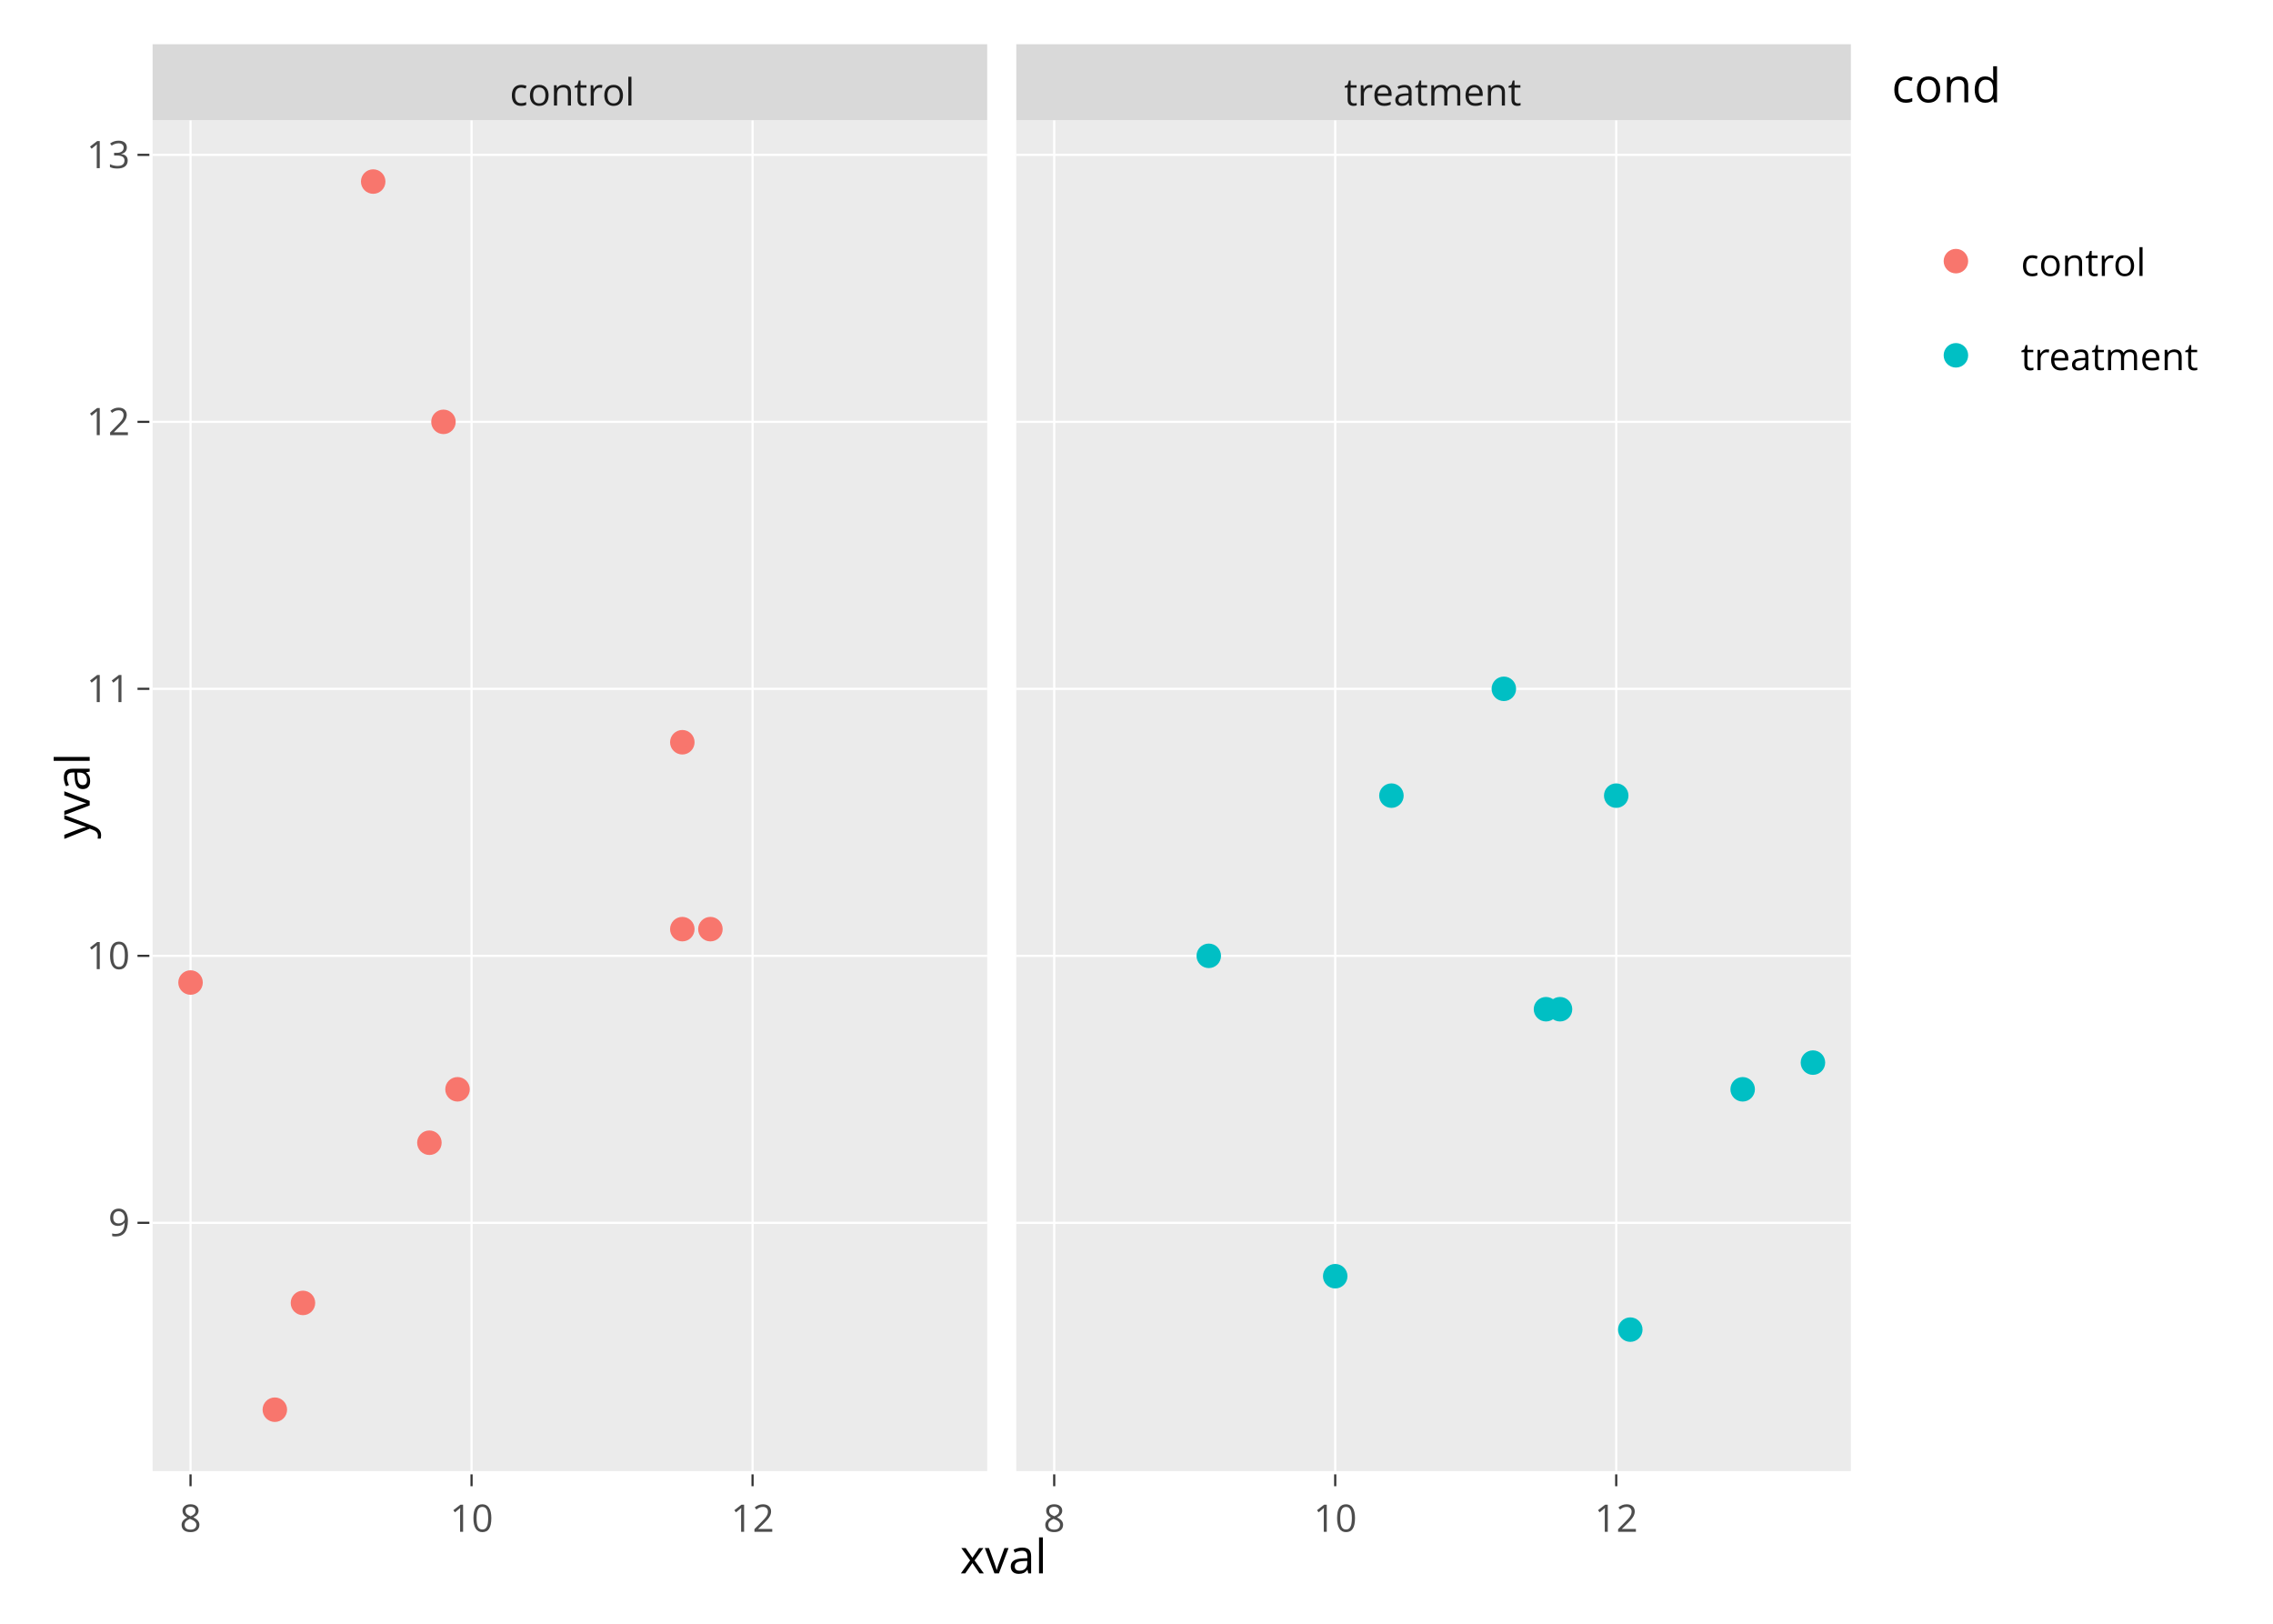
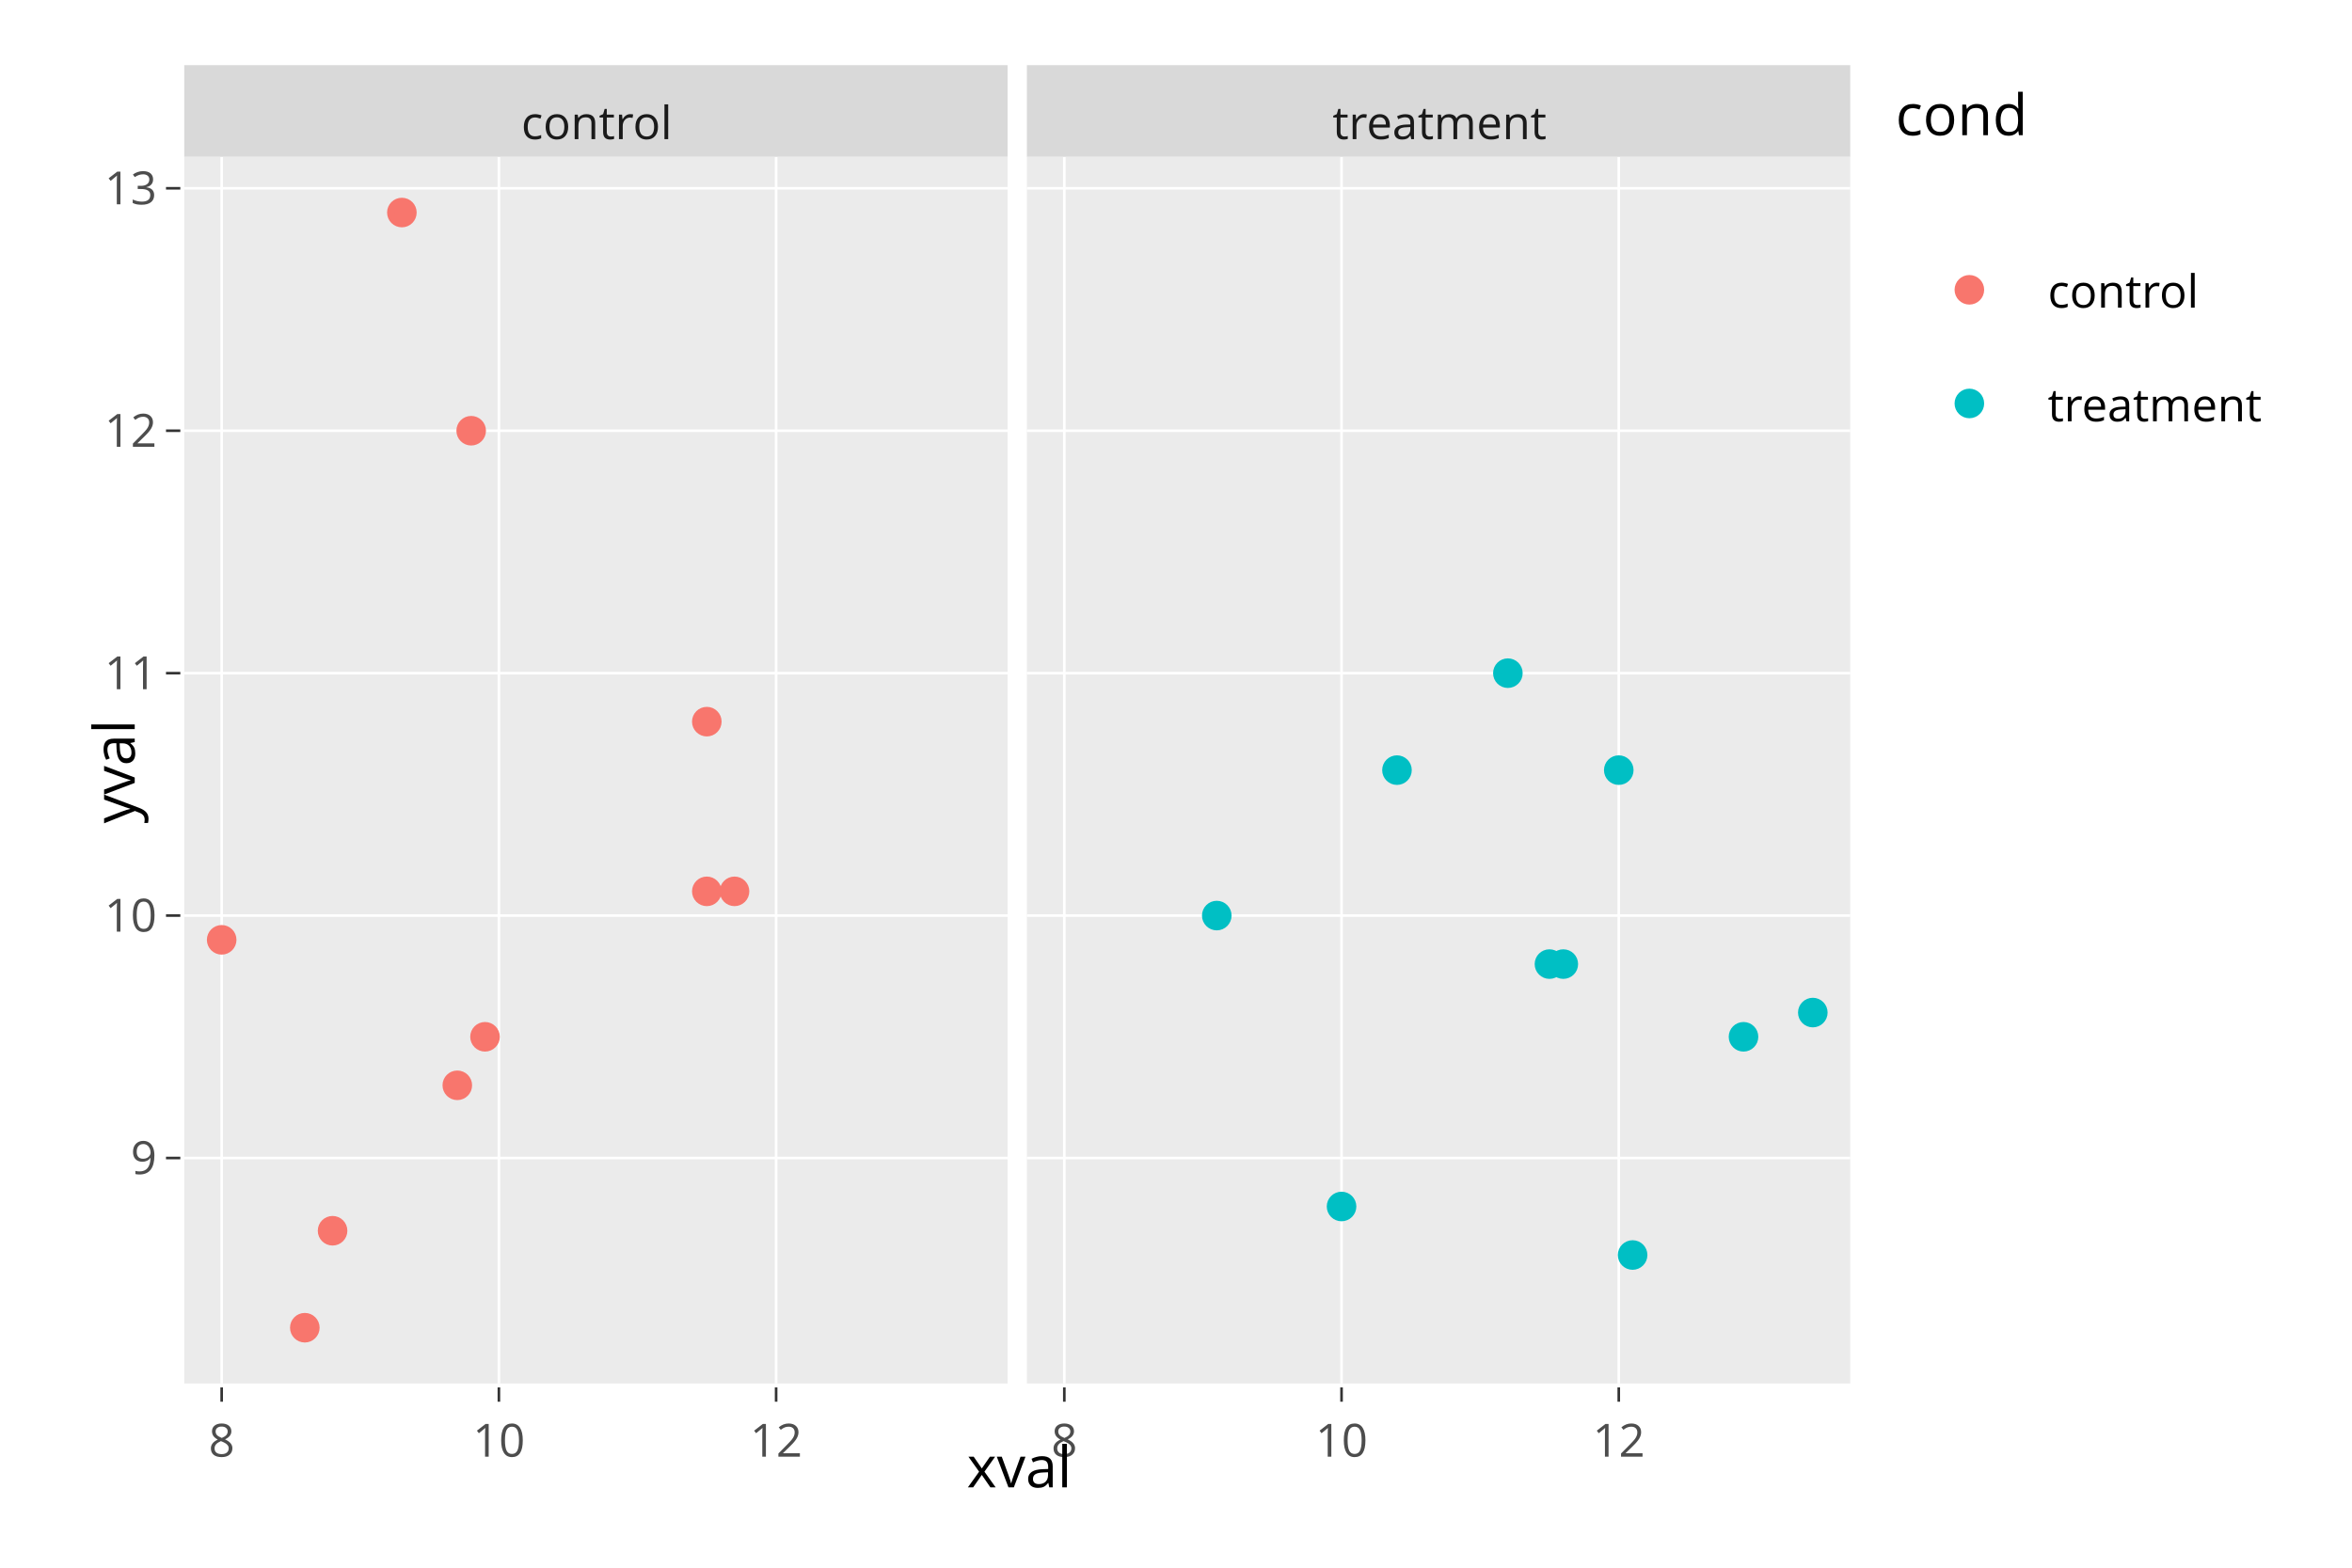
- <svg xmlns="http://www.w3.org/2000/svg" class="main-svg" width="700" height="500" viewBox="0 0 700 500">
-   <rect x="0" y="0" width="700" height="500" style="fill: rgb(255, 255, 255); fill-opacity: 1;" />
+ <svg xmlns="http://www.w3.org/2000/svg" class="main-svg" width="600" height="400" viewBox="0 0 600 400">
+   <rect x="0" y="0" width="600" height="400" style="fill: rgb(255, 255, 255); fill-opacity: 1;" />
  <defs id="defs-">
    <g class="clips">
      <clipPath id="clipxyplot" class="plotclip">
-         <rect width="257.022" height="416" />
+         <rect width="210.038" height="313" />
      </clipPath>
      <clipPath id="clipx2yplot" class="plotclip">
-         <rect width="257.022" height="416" />
+         <rect width="210.038" height="313" />
      </clipPath>
      <clipPath class="axesclip" id="clipx">
-         <rect x="47" y="0" width="257.022" height="500" />
+         <rect x="47" y="0" width="210.038" height="400" />
      </clipPath>
      <clipPath class="axesclip" id="clipy">
-         <rect x="0" y="37" width="700" height="416" />
+         <rect x="0" y="40" width="600" height="313" />
      </clipPath>
      <clipPath class="axesclip" id="clipxy">
-         <rect x="47" y="37" width="257.022" height="416" />
+         <rect x="47" y="40" width="210.038" height="313" />
      </clipPath>
      <clipPath class="axesclip" id="clipx2">
-         <rect x="312.978" y="0" width="257.022" height="500" />
+         <rect x="261.962" y="0" width="210.038" height="400" />
      </clipPath>
      <clipPath class="axesclip" id="clipx2y">
-         <rect x="312.978" y="37" width="257.022" height="416" />
+         <rect x="261.962" y="40" width="210.038" height="313" />
      </clipPath>
    </g>
    <g class="gradients" />
  </defs>
  <g class="bglayer">
-     <rect class="bg" x="47" y="37" width="257.022" height="416" style="fill: rgb(235, 235, 235); fill-opacity: 1; stroke-width: 0;" />
-     <rect class="bg" x="312.978" y="37" width="257.022" height="416" style="fill: rgb(235, 235, 235); fill-opacity: 1; stroke-width: 0;" />
+     <rect class="bg" x="47" y="40" width="210.038" height="313" style="fill: rgb(235, 235, 235); fill-opacity: 1; stroke-width: 0;" />
+     <rect class="bg" x="261.962" y="40" width="210.038" height="313" style="fill: rgb(235, 235, 235); fill-opacity: 1; stroke-width: 0;" />
  </g>
  <g class="layer-below">
    <g class="imagelayer" />
    <g class="shapelayer" />
  </g>
  <g class="cartesianlayer">
    <g class="subplot xy">
      <g class="layer-subplot">
        <g class="shapelayer" />
        <g class="imagelayer" />
      </g>
      <g class="gridlayer">
        <g class="x">
-           <path class="xgrid crisp" d="M0,37v416" transform="translate(58.68,0)" style="stroke: rgb(255, 255, 255); stroke-opacity: 1; stroke-width: 0.664px;" />
-           <path class="xgrid crisp" d="M0,37v416" transform="translate(145.22,0)" style="stroke: rgb(255, 255, 255); stroke-opacity: 1; stroke-width: 0.664px;" />
-           <path class="xgrid crisp" d="M0,37v416" transform="translate(231.76,0)" style="stroke: rgb(255, 255, 255); stroke-opacity: 1; stroke-width: 0.664px;" />
+           <path class="xgrid crisp" d="M0,40v313" transform="translate(56.55,0)" style="stroke: rgb(255, 255, 255); stroke-opacity: 1; stroke-width: 0.664px;" />
+           <path class="xgrid crisp" d="M0,40v313" transform="translate(127.27,0)" style="stroke: rgb(255, 255, 255); stroke-opacity: 1; stroke-width: 0.664px;" />
+           <path class="xgrid crisp" d="M0,40v313" transform="translate(197.99,0)" style="stroke: rgb(255, 255, 255); stroke-opacity: 1; stroke-width: 0.664px;" />
        </g>
        <g class="y">
-           <path class="ygrid crisp" d="M47,0h257.022" transform="translate(0,376.54)" style="stroke: rgb(255, 255, 255); stroke-opacity: 1; stroke-width: 0.664px;" />
-           <path class="ygrid crisp" d="M47,0h257.022" transform="translate(0,294.33)" style="stroke: rgb(255, 255, 255); stroke-opacity: 1; stroke-width: 0.664px;" />
-           <path class="ygrid crisp" d="M47,0h257.022" transform="translate(0,212.11)" style="stroke: rgb(255, 255, 255); stroke-opacity: 1; stroke-width: 0.664px;" />
-           <path class="ygrid crisp" d="M47,0h257.022" transform="translate(0,129.9)" style="stroke: rgb(255, 255, 255); stroke-opacity: 1; stroke-width: 0.664px;" />
-           <path class="ygrid crisp" d="M47,0h257.022" transform="translate(0,47.69)" style="stroke: rgb(255, 255, 255); stroke-opacity: 1; stroke-width: 0.664px;" />
+           <path class="ygrid crisp" d="M47,0h210.038" transform="translate(0,295.47)" style="stroke: rgb(255, 255, 255); stroke-opacity: 1; stroke-width: 0.664px;" />
+           <path class="ygrid crisp" d="M47,0h210.038" transform="translate(0,233.61)" style="stroke: rgb(255, 255, 255); stroke-opacity: 1; stroke-width: 0.664px;" />
+           <path class="ygrid crisp" d="M47,0h210.038" transform="translate(0,171.76)" style="stroke: rgb(255, 255, 255); stroke-opacity: 1; stroke-width: 0.664px;" />
+           <path class="ygrid crisp" d="M47,0h210.038" transform="translate(0,109.9)" style="stroke: rgb(255, 255, 255); stroke-opacity: 1; stroke-width: 0.664px;" />
+           <path class="ygrid crisp" d="M47,0h210.038" transform="translate(0,48.04)" style="stroke: rgb(255, 255, 255); stroke-opacity: 1; stroke-width: 0.664px;" />
        </g>
      </g>
      <g class="zerolinelayer" />
      <path class="xlines-below" />
      <path class="ylines-below" />
      <g class="overlines-below" />
      <g class="xaxislayer-below" />
      <g class="yaxislayer-below" />
      <g class="overaxes-below" />
-       <g class="plot" transform="translate(47, 37)" clip-path="url(#clipxyplot)">
+       <g class="plot" transform="translate(47, 40)" clip-path="url(#clipxyplot)">
        <g class="scatterlayer mlayer">
          <g class="trace scatter trace-vdiffr-plotly-1" style="stroke-miterlimit: 2; opacity: 1;">
            <g class="points">
-               <path class="point" transform="translate(163.13,191.56)" d="M2.83,0A2.83,2.83 0 1,1 0,-2.83A2.83,2.83 0 0,1 2.83,0Z" style="opacity: 1; stroke-width: 1.89px; fill: rgb(248, 118, 109); fill-opacity: 1; stroke: rgb(248, 118, 109); stroke-opacity: 1;" />
-               <path class="point" transform="translate(67.93,18.91)" d="M2.83,0A2.83,2.83 0 1,1 0,-2.83A2.83,2.83 0 0,1 2.83,0Z" style="opacity: 1; stroke-width: 1.89px; fill: rgb(248, 118, 109); fill-opacity: 1; stroke: rgb(248, 118, 109); stroke-opacity: 1;" />
-               <path class="point" transform="translate(11.68,265.55)" d="M2.83,0A2.83,2.83 0 1,1 0,-2.83A2.83,2.83 0 0,1 2.83,0Z" style="opacity: 1; stroke-width: 1.89px; fill: rgb(248, 118, 109); fill-opacity: 1; stroke: rgb(248, 118, 109); stroke-opacity: 1;" />
-               <path class="point" transform="translate(163.13,249.11)" d="M2.83,0A2.83,2.83 0 1,1 0,-2.83A2.83,2.83 0 0,1 2.83,0Z" style="opacity: 1; stroke-width: 1.89px; fill: rgb(248, 118, 109); fill-opacity: 1; stroke: rgb(248, 118, 109); stroke-opacity: 1;" />
-               <path class="point" transform="translate(37.64,397.09)" d="M2.83,0A2.83,2.83 0 1,1 0,-2.83A2.83,2.83 0 0,1 2.83,0Z" style="opacity: 1; stroke-width: 1.89px; fill: rgb(248, 118, 109); fill-opacity: 1; stroke: rgb(248, 118, 109); stroke-opacity: 1;" />
-               <path class="point" transform="translate(93.9,298.43)" d="M2.83,0A2.83,2.83 0 1,1 0,-2.83A2.83,2.83 0 0,1 2.83,0Z" style="opacity: 1; stroke-width: 1.89px; fill: rgb(248, 118, 109); fill-opacity: 1; stroke: rgb(248, 118, 109); stroke-opacity: 1;" />
-               <path class="point" transform="translate(46.3,364.21)" d="M2.83,0A2.83,2.83 0 1,1 0,-2.83A2.83,2.83 0 0,1 2.83,0Z" style="opacity: 1; stroke-width: 1.89px; fill: rgb(248, 118, 109); fill-opacity: 1; stroke: rgb(248, 118, 109); stroke-opacity: 1;" />
-               <path class="point" transform="translate(171.78,249.11)" d="M2.83,0A2.83,2.83 0 1,1 0,-2.83A2.83,2.83 0 0,1 2.83,0Z" style="opacity: 1; stroke-width: 1.89px; fill: rgb(248, 118, 109); fill-opacity: 1; stroke: rgb(248, 118, 109); stroke-opacity: 1;" />
-               <path class="point" transform="translate(85.24,314.88)" d="M2.83,0A2.83,2.83 0 1,1 0,-2.83A2.83,2.83 0 0,1 2.83,0Z" style="opacity: 1; stroke-width: 1.89px; fill: rgb(248, 118, 109); fill-opacity: 1; stroke: rgb(248, 118, 109); stroke-opacity: 1;" />
-               <path class="point" transform="translate(89.57,92.9)" d="M2.83,0A2.83,2.83 0 1,1 0,-2.83A2.83,2.83 0 0,1 2.83,0Z" style="opacity: 1; stroke-width: 1.89px; fill: rgb(248, 118, 109); fill-opacity: 1; stroke: rgb(248, 118, 109); stroke-opacity: 1;" />
+               <path class="point" transform="translate(133.31,144.13)" d="M2.83,0A2.83,2.83 0 1,1 0,-2.83A2.83,2.83 0 0,1 2.83,0Z" style="opacity: 1; stroke-width: 1.89px; fill: rgb(248, 118, 109); fill-opacity: 1; stroke: rgb(248, 118, 109); stroke-opacity: 1;" />
+               <path class="point" transform="translate(55.52,14.23)" d="M2.83,0A2.83,2.83 0 1,1 0,-2.83A2.83,2.83 0 0,1 2.83,0Z" style="opacity: 1; stroke-width: 1.89px; fill: rgb(248, 118, 109); fill-opacity: 1; stroke: rgb(248, 118, 109); stroke-opacity: 1;" />
+               <path class="point" transform="translate(9.55,199.8)" d="M2.83,0A2.83,2.83 0 1,1 0,-2.83A2.83,2.83 0 0,1 2.83,0Z" style="opacity: 1; stroke-width: 1.89px; fill: rgb(248, 118, 109); fill-opacity: 1; stroke: rgb(248, 118, 109); stroke-opacity: 1;" />
+               <path class="point" transform="translate(133.31,187.43)" d="M2.83,0A2.83,2.83 0 1,1 0,-2.83A2.83,2.83 0 0,1 2.83,0Z" style="opacity: 1; stroke-width: 1.89px; fill: rgb(248, 118, 109); fill-opacity: 1; stroke: rgb(248, 118, 109); stroke-opacity: 1;" />
+               <path class="point" transform="translate(30.76,298.77)" d="M2.83,0A2.83,2.83 0 1,1 0,-2.83A2.83,2.83 0 0,1 2.83,0Z" style="opacity: 1; stroke-width: 1.89px; fill: rgb(248, 118, 109); fill-opacity: 1; stroke: rgb(248, 118, 109); stroke-opacity: 1;" />
+               <path class="point" transform="translate(76.73,224.54)" d="M2.83,0A2.83,2.83 0 1,1 0,-2.83A2.83,2.83 0 0,1 2.83,0Z" style="opacity: 1; stroke-width: 1.89px; fill: rgb(248, 118, 109); fill-opacity: 1; stroke: rgb(248, 118, 109); stroke-opacity: 1;" />
+               <path class="point" transform="translate(37.84,274.03)" d="M2.83,0A2.83,2.83 0 1,1 0,-2.83A2.83,2.83 0 0,1 2.83,0Z" style="opacity: 1; stroke-width: 1.89px; fill: rgb(248, 118, 109); fill-opacity: 1; stroke: rgb(248, 118, 109); stroke-opacity: 1;" />
+               <path class="point" transform="translate(140.38,187.43)" d="M2.83,0A2.83,2.83 0 1,1 0,-2.83A2.83,2.83 0 0,1 2.83,0Z" style="opacity: 1; stroke-width: 1.89px; fill: rgb(248, 118, 109); fill-opacity: 1; stroke: rgb(248, 118, 109); stroke-opacity: 1;" />
+               <path class="point" transform="translate(69.66,236.92)" d="M2.83,0A2.83,2.83 0 1,1 0,-2.83A2.83,2.83 0 0,1 2.83,0Z" style="opacity: 1; stroke-width: 1.89px; fill: rgb(248, 118, 109); fill-opacity: 1; stroke: rgb(248, 118, 109); stroke-opacity: 1;" />
+               <path class="point" transform="translate(73.2,69.9)" d="M2.83,0A2.83,2.83 0 1,1 0,-2.83A2.83,2.83 0 0,1 2.83,0Z" style="opacity: 1; stroke-width: 1.89px; fill: rgb(248, 118, 109); fill-opacity: 1; stroke: rgb(248, 118, 109); stroke-opacity: 1;" />
            </g>
          </g>
        </g>
      </g>
      <g class="overplot" />
      <path class="xlines-above crisp" d="" style="fill: none; stroke-width: 1px; stroke: rgb(0, 0, 0); stroke-opacity: 0;" />
      <path class="ylines-above crisp" d="" style="fill: none; stroke-width: 1px; stroke: rgb(0, 0, 0); stroke-opacity: 0;" />
      <g class="overlines-above" />
      <g class="xaxislayer-above">
-         <path class="xtick ticks crisp" d="M0,454v3.653" transform="translate(58.68,0)" style="stroke: rgb(51, 51, 51); stroke-opacity: 1; stroke-width: 0.664px;" />
-         <path class="xtick ticks crisp" d="M0,454v3.653" transform="translate(145.22,0)" style="stroke: rgb(51, 51, 51); stroke-opacity: 1; stroke-width: 0.664px;" />
-         <path class="xtick ticks crisp" d="M0,454v3.653" transform="translate(231.76,0)" style="stroke: rgb(51, 51, 51); stroke-opacity: 1; stroke-width: 0.664px;" />
+         <path class="xtick ticks crisp" d="M0,354v3.653" transform="translate(56.55,0)" style="stroke: rgb(51, 51, 51); stroke-opacity: 1; stroke-width: 0.664px;" />
+         <path class="xtick ticks crisp" d="M0,354v3.653" transform="translate(127.27,0)" style="stroke: rgb(51, 51, 51); stroke-opacity: 1; stroke-width: 0.664px;" />
+         <path class="xtick ticks crisp" d="M0,354v3.653" transform="translate(197.99,0)" style="stroke: rgb(51, 51, 51); stroke-opacity: 1; stroke-width: 0.664px;" />
        <g class="xtick">
-           <text text-anchor="middle" x="0" y="471.68" transform="translate(58.68,0)" style="font-family: 'Open Sans', verdana, arial, sans-serif; font-size: 11.69px; fill: rgb(77, 77, 77); fill-opacity: 1; white-space: pre;">8</text>
+           <text text-anchor="middle" x="0" y="371.68" transform="translate(56.55,0)" style="font-family: 'Open Sans', verdana, arial, sans-serif; font-size: 11.69px; fill: rgb(77, 77, 77); fill-opacity: 1; white-space: pre;">8</text>
        </g>
        <g class="xtick">
-           <text text-anchor="middle" x="0" y="471.68" transform="translate(145.22,0)" style="font-family: 'Open Sans', verdana, arial, sans-serif; font-size: 11.69px; fill: rgb(77, 77, 77); fill-opacity: 1; white-space: pre;">10</text>
+           <text text-anchor="middle" x="0" y="371.68" transform="translate(127.27,0)" style="font-family: 'Open Sans', verdana, arial, sans-serif; font-size: 11.69px; fill: rgb(77, 77, 77); fill-opacity: 1; white-space: pre;">10</text>
        </g>
        <g class="xtick">
-           <text text-anchor="middle" x="0" y="471.68" transform="translate(231.76,0)" style="font-family: 'Open Sans', verdana, arial, sans-serif; font-size: 11.69px; fill: rgb(77, 77, 77); fill-opacity: 1; white-space: pre;">12</text>
+           <text text-anchor="middle" x="0" y="371.68" transform="translate(197.99,0)" style="font-family: 'Open Sans', verdana, arial, sans-serif; font-size: 11.69px; fill: rgb(77, 77, 77); fill-opacity: 1; white-space: pre;">12</text>
        </g>
      </g>
      <g class="yaxislayer-above">
-         <path class="ytick ticks crisp" d="M46,0h-3.653" transform="translate(0,376.54)" style="stroke: rgb(51, 51, 51); stroke-opacity: 1; stroke-width: 0.664px;" />
-         <path class="ytick ticks crisp" d="M46,0h-3.653" transform="translate(0,294.33)" style="stroke: rgb(51, 51, 51); stroke-opacity: 1; stroke-width: 0.664px;" />
-         <path class="ytick ticks crisp" d="M46,0h-3.653" transform="translate(0,212.11)" style="stroke: rgb(51, 51, 51); stroke-opacity: 1; stroke-width: 0.664px;" />
-         <path class="ytick ticks crisp" d="M46,0h-3.653" transform="translate(0,129.9)" style="stroke: rgb(51, 51, 51); stroke-opacity: 1; stroke-width: 0.664px;" />
-         <path class="ytick ticks crisp" d="M46,0h-3.653" transform="translate(0,47.69)" style="stroke: rgb(51, 51, 51); stroke-opacity: 1; stroke-width: 0.664px;" />
-         <g class="ytick">
-           <text text-anchor="end" x="40.009" y="4.091" transform="translate(0,376.54)" style="font-family: 'Open Sans', verdana, arial, sans-serif; font-size: 11.69px; fill: rgb(77, 77, 77); fill-opacity: 1; white-space: pre;">9</text>
-         </g>
-         <g class="ytick">
-           <text text-anchor="end" x="40.009" y="4.091" transform="translate(0,294.33)" style="font-family: 'Open Sans', verdana, arial, sans-serif; font-size: 11.69px; fill: rgb(77, 77, 77); fill-opacity: 1; white-space: pre;">10</text>
-         </g>
-         <g class="ytick">
-           <text text-anchor="end" x="40.009" y="4.091" transform="translate(0,212.11)" style="font-family: 'Open Sans', verdana, arial, sans-serif; font-size: 11.69px; fill: rgb(77, 77, 77); fill-opacity: 1; white-space: pre;">11</text>
-         </g>
-         <g class="ytick">
-           <text text-anchor="end" x="40.009" y="4.091" transform="translate(0,129.9)" style="font-family: 'Open Sans', verdana, arial, sans-serif; font-size: 11.69px; fill: rgb(77, 77, 77); fill-opacity: 1; white-space: pre;">12</text>
-         </g>
-         <g class="ytick">
-           <text text-anchor="end" x="40.009" y="4.091" transform="translate(0,47.69)" style="font-family: 'Open Sans', verdana, arial, sans-serif; font-size: 11.69px; fill: rgb(77, 77, 77); fill-opacity: 1; white-space: pre;">13</text>
+         <path class="ytick ticks crisp" d="M46,0h-3.653" transform="translate(0,295.47)" style="stroke: rgb(51, 51, 51); stroke-opacity: 1; stroke-width: 0.664px;" />
+         <path class="ytick ticks crisp" d="M46,0h-3.653" transform="translate(0,233.61)" style="stroke: rgb(51, 51, 51); stroke-opacity: 1; stroke-width: 0.664px;" />
+         <path class="ytick ticks crisp" d="M46,0h-3.653" transform="translate(0,171.76)" style="stroke: rgb(51, 51, 51); stroke-opacity: 1; stroke-width: 0.664px;" />
+         <path class="ytick ticks crisp" d="M46,0h-3.653" transform="translate(0,109.9)" style="stroke: rgb(51, 51, 51); stroke-opacity: 1; stroke-width: 0.664px;" />
+         <path class="ytick ticks crisp" d="M46,0h-3.653" transform="translate(0,48.04)" style="stroke: rgb(51, 51, 51); stroke-opacity: 1; stroke-width: 0.664px;" />
+         <g class="ytick">
+           <text text-anchor="end" x="40.009" y="4.091" transform="translate(0,295.47)" style="font-family: 'Open Sans', verdana, arial, sans-serif; font-size: 11.69px; fill: rgb(77, 77, 77); fill-opacity: 1; white-space: pre;">9</text>
+         </g>
+         <g class="ytick">
+           <text text-anchor="end" x="40.009" y="4.091" transform="translate(0,233.61)" style="font-family: 'Open Sans', verdana, arial, sans-serif; font-size: 11.69px; fill: rgb(77, 77, 77); fill-opacity: 1; white-space: pre;">10</text>
+         </g>
+         <g class="ytick">
+           <text text-anchor="end" x="40.009" y="4.091" transform="translate(0,171.76)" style="font-family: 'Open Sans', verdana, arial, sans-serif; font-size: 11.69px; fill: rgb(77, 77, 77); fill-opacity: 1; white-space: pre;">11</text>
+         </g>
+         <g class="ytick">
+           <text text-anchor="end" x="40.009" y="4.091" transform="translate(0,109.9)" style="font-family: 'Open Sans', verdana, arial, sans-serif; font-size: 11.69px; fill: rgb(77, 77, 77); fill-opacity: 1; white-space: pre;">12</text>
+         </g>
+         <g class="ytick">
+           <text text-anchor="end" x="40.009" y="4.091" transform="translate(0,48.04)" style="font-family: 'Open Sans', verdana, arial, sans-serif; font-size: 11.69px; fill: rgb(77, 77, 77); fill-opacity: 1; white-space: pre;">13</text>
        </g>
      </g>
      <g class="overaxes-above" />
    </g>
    <g class="subplot x2y">
      <g class="layer-subplot">
        <g class="shapelayer" />
        <g class="imagelayer" />
      </g>
      <g class="gridlayer">
        <g class="x2">
-           <path class="x2grid crisp" d="M0,37v416" transform="translate(324.6577,0)" style="stroke: rgb(255, 255, 255); stroke-opacity: 1; stroke-width: 0.664px;" />
-           <path class="x2grid crisp" d="M0,37v416" transform="translate(411.1977,0)" style="stroke: rgb(255, 255, 255); stroke-opacity: 1; stroke-width: 0.664px;" />
-           <path class="x2grid crisp" d="M0,37v416" transform="translate(497.7377,0)" style="stroke: rgb(255, 255, 255); stroke-opacity: 1; stroke-width: 0.664px;" />
+           <path class="x2grid crisp" d="M0,40v313" transform="translate(271.5117,0)" style="stroke: rgb(255, 255, 255); stroke-opacity: 1; stroke-width: 0.664px;" />
+           <path class="x2grid crisp" d="M0,40v313" transform="translate(342.2317,0)" style="stroke: rgb(255, 255, 255); stroke-opacity: 1; stroke-width: 0.664px;" />
+           <path class="x2grid crisp" d="M0,40v313" transform="translate(412.9517,0)" style="stroke: rgb(255, 255, 255); stroke-opacity: 1; stroke-width: 0.664px;" />
        </g>
        <g class="y">
-           <path class="ygrid crisp" d="M312.978,0h257.022" transform="translate(0,376.54)" style="stroke: rgb(255, 255, 255); stroke-opacity: 1; stroke-width: 0.664px;" />
-           <path class="ygrid crisp" d="M312.978,0h257.022" transform="translate(0,294.33)" style="stroke: rgb(255, 255, 255); stroke-opacity: 1; stroke-width: 0.664px;" />
-           <path class="ygrid crisp" d="M312.978,0h257.022" transform="translate(0,212.11)" style="stroke: rgb(255, 255, 255); stroke-opacity: 1; stroke-width: 0.664px;" />
-           <path class="ygrid crisp" d="M312.978,0h257.022" transform="translate(0,129.9)" style="stroke: rgb(255, 255, 255); stroke-opacity: 1; stroke-width: 0.664px;" />
-           <path class="ygrid crisp" d="M312.978,0h257.022" transform="translate(0,47.69)" style="stroke: rgb(255, 255, 255); stroke-opacity: 1; stroke-width: 0.664px;" />
+           <path class="ygrid crisp" d="M261.962,0h210.038" transform="translate(0,295.47)" style="stroke: rgb(255, 255, 255); stroke-opacity: 1; stroke-width: 0.664px;" />
+           <path class="ygrid crisp" d="M261.962,0h210.038" transform="translate(0,233.61)" style="stroke: rgb(255, 255, 255); stroke-opacity: 1; stroke-width: 0.664px;" />
+           <path class="ygrid crisp" d="M261.962,0h210.038" transform="translate(0,171.76)" style="stroke: rgb(255, 255, 255); stroke-opacity: 1; stroke-width: 0.664px;" />
+           <path class="ygrid crisp" d="M261.962,0h210.038" transform="translate(0,109.9)" style="stroke: rgb(255, 255, 255); stroke-opacity: 1; stroke-width: 0.664px;" />
+           <path class="ygrid crisp" d="M261.962,0h210.038" transform="translate(0,48.04)" style="stroke: rgb(255, 255, 255); stroke-opacity: 1; stroke-width: 0.664px;" />
        </g>
      </g>
      <g class="zerolinelayer" />
      <path class="xlines-below" />
      <path class="ylines-below" />
      <g class="overlines-below" />
      <g class="xaxislayer-below" />
      <g class="yaxislayer-below" />
      <g class="overaxes-below" />
-       <g class="plot" transform="translate(312.9777, 37)" clip-path="url(#clipx2yplot)">
+       <g class="plot" transform="translate(261.9617, 40)" clip-path="url(#clipx2yplot)">
        <g class="scatterlayer mlayer">
          <g class="trace scatter trace-vdiffr-plotly-2" style="stroke-miterlimit: 2; opacity: 1;">
            <g class="points">
-               <path class="point" transform="translate(115.53,208)" d="M2.83,0A2.83,2.83 0 1,1 0,-2.83A2.83,2.83 0 0,1 2.83,0Z" style="opacity: 1; stroke-width: 1.89px; fill: rgb(0, 191, 196); fill-opacity: 1; stroke: rgb(0, 191, 196); stroke-opacity: 1;" />
-               <path class="point" transform="translate(189.09,372.43)" d="M2.83,0A2.83,2.83 0 1,1 0,-2.83A2.83,2.83 0 0,1 2.83,0Z" style="opacity: 1; stroke-width: 1.89px; fill: rgb(0, 191, 196); fill-opacity: 1; stroke: rgb(0, 191, 196); stroke-opacity: 1;" />
-               <path class="point" transform="translate(150.15,175.11)" d="M2.83,0A2.83,2.83 0 1,1 0,-2.83A2.83,2.83 0 0,1 2.83,0Z" style="opacity: 1; stroke-width: 1.89px; fill: rgb(0, 191, 196); fill-opacity: 1; stroke: rgb(0, 191, 196); stroke-opacity: 1;" />
-               <path class="point" transform="translate(98.22,355.98)" d="M2.83,0A2.83,2.83 0 1,1 0,-2.83A2.83,2.83 0 0,1 2.83,0Z" style="opacity: 1; stroke-width: 1.89px; fill: rgb(0, 191, 196); fill-opacity: 1; stroke: rgb(0, 191, 196); stroke-opacity: 1;" />
-               <path class="point" transform="translate(223.7,298.43)" d="M2.83,0A2.83,2.83 0 1,1 0,-2.83A2.83,2.83 0 0,1 2.83,0Z" style="opacity: 1; stroke-width: 1.89px; fill: rgb(0, 191, 196); fill-opacity: 1; stroke: rgb(0, 191, 196); stroke-opacity: 1;" />
-               <path class="point" transform="translate(59.28,257.33)" d="M2.83,0A2.83,2.83 0 1,1 0,-2.83A2.83,2.83 0 0,1 2.83,0Z" style="opacity: 1; stroke-width: 1.89px; fill: rgb(0, 191, 196); fill-opacity: 1; stroke: rgb(0, 191, 196); stroke-opacity: 1;" />
-               <path class="point" transform="translate(245.34,290.21)" d="M2.83,0A2.83,2.83 0 1,1 0,-2.83A2.83,2.83 0 0,1 2.83,0Z" style="opacity: 1; stroke-width: 1.89px; fill: rgb(0, 191, 196); fill-opacity: 1; stroke: rgb(0, 191, 196); stroke-opacity: 1;" />
-               <path class="point" transform="translate(167.45,273.77)" d="M2.83,0A2.83,2.83 0 1,1 0,-2.83A2.83,2.83 0 0,1 2.83,0Z" style="opacity: 1; stroke-width: 1.89px; fill: rgb(0, 191, 196); fill-opacity: 1; stroke: rgb(0, 191, 196); stroke-opacity: 1;" />
-               <path class="point" transform="translate(163.13,273.77)" d="M2.83,0A2.83,2.83 0 1,1 0,-2.83A2.83,2.83 0 0,1 2.83,0Z" style="opacity: 1; stroke-width: 1.89px; fill: rgb(0, 191, 196); fill-opacity: 1; stroke: rgb(0, 191, 196); stroke-opacity: 1;" />
-               <path class="point" transform="translate(184.76,208)" d="M2.83,0A2.83,2.83 0 1,1 0,-2.83A2.83,2.83 0 0,1 2.83,0Z" style="opacity: 1; stroke-width: 1.89px; fill: rgb(0, 191, 196); fill-opacity: 1; stroke: rgb(0, 191, 196); stroke-opacity: 1;" />
+               <path class="point" transform="translate(94.41,156.5)" d="M2.83,0A2.83,2.83 0 1,1 0,-2.83A2.83,2.83 0 0,1 2.83,0Z" style="opacity: 1; stroke-width: 1.89px; fill: rgb(0, 191, 196); fill-opacity: 1; stroke: rgb(0, 191, 196); stroke-opacity: 1;" />
+               <path class="point" transform="translate(154.52,280.22)" d="M2.83,0A2.83,2.83 0 1,1 0,-2.83A2.83,2.83 0 0,1 2.83,0Z" style="opacity: 1; stroke-width: 1.89px; fill: rgb(0, 191, 196); fill-opacity: 1; stroke: rgb(0, 191, 196); stroke-opacity: 1;" />
+               <path class="point" transform="translate(122.7,131.76)" d="M2.83,0A2.83,2.83 0 1,1 0,-2.83A2.83,2.83 0 0,1 2.83,0Z" style="opacity: 1; stroke-width: 1.89px; fill: rgb(0, 191, 196); fill-opacity: 1; stroke: rgb(0, 191, 196); stroke-opacity: 1;" />
+               <path class="point" transform="translate(80.27,267.84)" d="M2.83,0A2.83,2.83 0 1,1 0,-2.83A2.83,2.83 0 0,1 2.83,0Z" style="opacity: 1; stroke-width: 1.89px; fill: rgb(0, 191, 196); fill-opacity: 1; stroke: rgb(0, 191, 196); stroke-opacity: 1;" />
+               <path class="point" transform="translate(182.81,224.54)" d="M2.83,0A2.83,2.83 0 1,1 0,-2.83A2.83,2.83 0 0,1 2.83,0Z" style="opacity: 1; stroke-width: 1.89px; fill: rgb(0, 191, 196); fill-opacity: 1; stroke: rgb(0, 191, 196); stroke-opacity: 1;" />
+               <path class="point" transform="translate(48.44,193.61)" d="M2.83,0A2.83,2.83 0 1,1 0,-2.83A2.83,2.83 0 0,1 2.83,0Z" style="opacity: 1; stroke-width: 1.89px; fill: rgb(0, 191, 196); fill-opacity: 1; stroke: rgb(0, 191, 196); stroke-opacity: 1;" />
+               <path class="point" transform="translate(200.49,218.36)" d="M2.83,0A2.83,2.83 0 1,1 0,-2.83A2.83,2.83 0 0,1 2.83,0Z" style="opacity: 1; stroke-width: 1.89px; fill: rgb(0, 191, 196); fill-opacity: 1; stroke: rgb(0, 191, 196); stroke-opacity: 1;" />
+               <path class="point" transform="translate(136.84,205.99)" d="M2.83,0A2.83,2.83 0 1,1 0,-2.83A2.83,2.83 0 0,1 2.83,0Z" style="opacity: 1; stroke-width: 1.89px; fill: rgb(0, 191, 196); fill-opacity: 1; stroke: rgb(0, 191, 196); stroke-opacity: 1;" />
+               <path class="point" transform="translate(133.31,205.99)" d="M2.83,0A2.83,2.83 0 1,1 0,-2.83A2.83,2.83 0 0,1 2.83,0Z" style="opacity: 1; stroke-width: 1.89px; fill: rgb(0, 191, 196); fill-opacity: 1; stroke: rgb(0, 191, 196); stroke-opacity: 1;" />
+               <path class="point" transform="translate(150.99,156.5)" d="M2.83,0A2.83,2.83 0 1,1 0,-2.83A2.83,2.83 0 0,1 2.83,0Z" style="opacity: 1; stroke-width: 1.89px; fill: rgb(0, 191, 196); fill-opacity: 1; stroke: rgb(0, 191, 196); stroke-opacity: 1;" />
            </g>
          </g>
        </g>
      </g>
      <g class="overplot" />
      <path class="xlines-above crisp" d="" style="fill: none; stroke-width: 1px; stroke: rgb(0, 0, 0); stroke-opacity: 0;" />
      <path class="ylines-above crisp" d="M0,0" style="fill: none;" />
      <g class="overlines-above" />
      <g class="xaxislayer-above">
-         <path class="x2tick ticks crisp" d="M0,454v3.653" transform="translate(324.6577,0)" style="stroke: rgb(51, 51, 51); stroke-opacity: 1; stroke-width: 0.664px;" />
-         <path class="x2tick ticks crisp" d="M0,454v3.653" transform="translate(411.1977,0)" style="stroke: rgb(51, 51, 51); stroke-opacity: 1; stroke-width: 0.664px;" />
-         <path class="x2tick ticks crisp" d="M0,454v3.653" transform="translate(497.7377,0)" style="stroke: rgb(51, 51, 51); stroke-opacity: 1; stroke-width: 0.664px;" />
+         <path class="x2tick ticks crisp" d="M0,354v3.653" transform="translate(271.5117,0)" style="stroke: rgb(51, 51, 51); stroke-opacity: 1; stroke-width: 0.664px;" />
+         <path class="x2tick ticks crisp" d="M0,354v3.653" transform="translate(342.2317,0)" style="stroke: rgb(51, 51, 51); stroke-opacity: 1; stroke-width: 0.664px;" />
+         <path class="x2tick ticks crisp" d="M0,354v3.653" transform="translate(412.9517,0)" style="stroke: rgb(51, 51, 51); stroke-opacity: 1; stroke-width: 0.664px;" />
        <g class="x2tick">
-           <text text-anchor="middle" x="0" y="471.68" transform="translate(324.6577,0)" style="font-family: 'Open Sans', verdana, arial, sans-serif; font-size: 11.69px; fill: rgb(77, 77, 77); fill-opacity: 1; white-space: pre;">8</text>
+           <text text-anchor="middle" x="0" y="371.68" transform="translate(271.5117,0)" style="font-family: 'Open Sans', verdana, arial, sans-serif; font-size: 11.69px; fill: rgb(77, 77, 77); fill-opacity: 1; white-space: pre;">8</text>
        </g>
        <g class="x2tick">
-           <text text-anchor="middle" x="0" y="471.68" transform="translate(411.1977,0)" style="font-family: 'Open Sans', verdana, arial, sans-serif; font-size: 11.69px; fill: rgb(77, 77, 77); fill-opacity: 1; white-space: pre;">10</text>
+           <text text-anchor="middle" x="0" y="371.68" transform="translate(342.2317,0)" style="font-family: 'Open Sans', verdana, arial, sans-serif; font-size: 11.69px; fill: rgb(77, 77, 77); fill-opacity: 1; white-space: pre;">10</text>
        </g>
        <g class="x2tick">
-           <text text-anchor="middle" x="0" y="471.68" transform="translate(497.7377,0)" style="font-family: 'Open Sans', verdana, arial, sans-serif; font-size: 11.69px; fill: rgb(77, 77, 77); fill-opacity: 1; white-space: pre;">12</text>
+           <text text-anchor="middle" x="0" y="371.68" transform="translate(412.9517,0)" style="font-family: 'Open Sans', verdana, arial, sans-serif; font-size: 11.69px; fill: rgb(77, 77, 77); fill-opacity: 1; white-space: pre;">12</text>
        </g>
      </g>
      <g class="yaxislayer-above" />
      <g class="overaxes-above" />
    </g>
  </g>
  <g class="polarlayer" />
  <g class="ternarylayer" />
  <g class="geolayer" />
  <g class="pielayer" />
  <g class="glimages" />
  <defs id="topdefs-">
    <g class="clips" />
    <clipPath id="legend">
      <rect width="104.22" height="58.22" x="1.89" y="1.89" />
    </clipPath>
  </defs>
  <g class="layer-above">
    <g class="imagelayer" />
    <g class="shapelayer">
-       <path data-index="0" fill-rule="evenodd" d="M47,453H304.022V37H47Z" style="opacity: 1; stroke: rgb(0, 0, 0); stroke-opacity: 0; fill: rgb(0, 0, 0); fill-opacity: 0; stroke-width: 0px;" />
-       <path data-index="1" fill-rule="evenodd" d="M47,37H304.022V13.621H47Z" style="opacity: 1; stroke: rgb(0, 0, 0); stroke-opacity: 0; fill: rgb(217, 217, 217); fill-opacity: 1; stroke-width: 0.664px;" />
-       <path data-index="2" fill-rule="evenodd" d="M312.978,453H570V37H312.978Z" style="opacity: 1; stroke: rgb(0, 0, 0); stroke-opacity: 0; fill: rgb(0, 0, 0); fill-opacity: 0; stroke-width: 0px;" />
-       <path data-index="3" fill-rule="evenodd" d="M312.978,37H570V13.621H312.978Z" style="opacity: 1; stroke: rgb(0, 0, 0); stroke-opacity: 0; fill: rgb(217, 217, 217); fill-opacity: 1; stroke-width: 0.664px;" />
+       <path data-index="0" fill-rule="evenodd" d="M47,353H257.038V40H47Z" style="opacity: 1; stroke: rgb(0, 0, 0); stroke-opacity: 0; fill: rgb(0, 0, 0); fill-opacity: 0; stroke-width: 0px;" />
+       <path data-index="1" fill-rule="evenodd" d="M47,40H257.038V16.621H47Z" style="opacity: 1; stroke: rgb(0, 0, 0); stroke-opacity: 0; fill: rgb(217, 217, 217); fill-opacity: 1; stroke-width: 0.664px;" />
+       <path data-index="2" fill-rule="evenodd" d="M261.962,353H472V40H261.962Z" style="opacity: 1; stroke: rgb(0, 0, 0); stroke-opacity: 0; fill: rgb(0, 0, 0); fill-opacity: 0; stroke-width: 0px;" />
+       <path data-index="3" fill-rule="evenodd" d="M261.962,40H472V16.621H261.962Z" style="opacity: 1; stroke: rgb(0, 0, 0); stroke-opacity: 0; fill: rgb(217, 217, 217); fill-opacity: 1; stroke-width: 0.664px;" />
    </g>
  </g>
  <g class="infolayer">
-     <g class="legend" pointer-events="all" transform="translate(580.46, 64.02362)">
+     <g class="legend" pointer-events="all" transform="translate(480.5, 57.55339)">
      <rect class="bg" shape-rendering="crispEdges" width="106.11" height="60.11" x="0.945" y="0.945" style="stroke: rgb(0, 0, 0); stroke-opacity: 0; fill: rgb(255, 255, 255); fill-opacity: 1; stroke-width: 1.89px;" />
      <g class="scrollbox" transform="translate(0, 0)" clip-path="url(#legend)">
        <g class="groups" transform="translate(0, 0)">
          <g class="traces" transform="translate(1.889764, 16.38976)" style="opacity: 1;">
            <g class="layers" style="opacity: 1;">
              <g class="legendfill" />
              <g class="legendlines" />
              <g class="legendsymbols">
                <g class="legendpoints">
                  <path class="scatterpts" transform="translate(20,0)" d="M2.83,0A2.83,2.83 0 1,1 0,-2.83A2.83,2.83 0 0,1 2.83,0Z" style="opacity: 1; stroke-width: 1.89px; fill: rgb(248, 118, 109); fill-opacity: 1; stroke: rgb(248, 118, 109); stroke-opacity: 1;" />
                </g>
              </g>
            </g>
            <text class="legendtext user-select-none" text-anchor="start" x="40" y="4.559" style="font-family: 'Open Sans', verdana, arial, sans-serif; font-size: 11.69px; fill: rgb(0, 0, 0); fill-opacity: 1; white-space: pre;">control</text>
            <rect class="legendtoggle" pointer-events="all" x="0" y="-9.5" width="148" height="19" style="cursor: pointer; fill: rgb(0, 0, 0); fill-opacity: 0;" />
          </g>
        </g>
        <g class="groups" transform="translate(0, 10)">
          <g class="traces" transform="translate(1.889764, 35.38976)" style="opacity: 1;">
            <g class="layers" style="opacity: 1;">
              <g class="legendfill" />
              <g class="legendlines" />
              <g class="legendsymbols">
                <g class="legendpoints">
                  <path class="scatterpts" transform="translate(20,0)" d="M2.83,0A2.83,2.83 0 1,1 0,-2.83A2.83,2.83 0 0,1 2.83,0Z" style="opacity: 1; stroke-width: 1.89px; fill: rgb(0, 191, 196); fill-opacity: 1; stroke: rgb(0, 191, 196); stroke-opacity: 1;" />
                </g>
              </g>
            </g>
            <text class="legendtext user-select-none" text-anchor="start" x="40" y="4.559" style="font-family: 'Open Sans', verdana, arial, sans-serif; font-size: 11.69px; fill: rgb(0, 0, 0); fill-opacity: 1; white-space: pre;">treatment</text>
            <rect class="legendtoggle" pointer-events="all" x="0" y="-9.5" width="148" height="19" style="cursor: pointer; fill: rgb(0, 0, 0); fill-opacity: 0;" />
          </g>
        </g>
      </g>
      <rect class="scrollbar" rx="20" ry="3" width="0" height="0" x="0" y="0" style="fill: rgb(128, 139, 164); fill-opacity: 1;" />
    </g>
    <g class="g-gtitle" />
    <g class="g-xtitle" />
    <g class="g-x2title" />
    <g class="g-ytitle" />
    <g class="annotation" data-index="0" style="opacity: 1;">
-       <g class="annotation-text-g" transform="rotate(0,308.5,478.7215)">
-         <g class="cursor-pointer" transform="translate(292, 468)">
+       <g class="annotation-text-g" transform="rotate(0,259.5,373.5624)">
+         <g class="cursor-pointer" transform="translate(243, 363)">
          <rect class="bg" x="0.5" y="0.5" width="33" height="21" style="stroke-width: 1px; stroke: rgb(0, 0, 0); stroke-opacity: 0; fill: rgb(0, 0, 0); fill-opacity: 0;" />
          <text class="annotation-text" text-anchor="middle" x="17.031" y="16.5" style="font-family: 'Open Sans', verdana, arial, sans-serif; font-size: 14.612px; fill: rgb(0, 0, 0); fill-opacity: 1; white-space: pre;">xval</text>
        </g>
      </g>
    </g>
    <g class="annotation" data-index="1" style="opacity: 1;">
-       <g class="annotation-text-g" transform="rotate(-90,22.11901,245)">
-         <g class="cursor-pointer" transform="translate(5, 234)">
+       <g class="annotation-text-g" transform="rotate(-90,28.36873,196.5)">
+         <g class="cursor-pointer" transform="translate(11, 186)">
          <rect class="bg" x="0.5" y="0.5" width="33" height="21" style="stroke-width: 1px; stroke: rgb(0, 0, 0); stroke-opacity: 0; fill: rgb(0, 0, 0); fill-opacity: 0;" />
          <text class="annotation-text" text-anchor="middle" x="17.031" y="16.5" style="font-family: 'Open Sans', verdana, arial, sans-serif; font-size: 14.612px; fill: rgb(0, 0, 0); fill-opacity: 1; white-space: pre;">yval</text>
        </g>
      </g>
    </g>
    <g class="annotation" data-index="2" style="opacity: 1;">
-       <g class="annotation-text-g" transform="rotate(0,175.5111,28)">
-         <g class="cursor-pointer" transform="translate(154, 19)">
+       <g class="annotation-text-g" transform="rotate(0,152.0192,31)">
+         <g class="cursor-pointer" transform="translate(130, 22)">
          <rect class="bg" x="0.5" y="0.5" width="43" height="17" style="stroke-width: 1px; stroke: rgb(0, 0, 0); stroke-opacity: 0; fill: rgb(0, 0, 0); fill-opacity: 0;" />
          <text class="annotation-text" text-anchor="middle" x="22.219" y="13.5" style="font-family: 'Open Sans', verdana, arial, sans-serif; font-size: 11.69px; fill: rgb(26, 26, 26); fill-opacity: 1; white-space: pre;">control</text>
        </g>
      </g>
    </g>
    <g class="annotation" data-index="3" style="opacity: 1;">
-       <g class="annotation-text-g" transform="rotate(0,441.4889,28)">
-         <g class="cursor-pointer" transform="translate(410, 19)">
+       <g class="annotation-text-g" transform="rotate(0,366.9808,31)">
+         <g class="cursor-pointer" transform="translate(336, 22)">
          <rect class="bg" x="0.5" y="0.5" width="61" height="17" style="stroke-width: 1px; stroke: rgb(0, 0, 0); stroke-opacity: 0; fill: rgb(0, 0, 0); fill-opacity: 0;" />
          <text class="annotation-text" text-anchor="middle" x="31.234" y="13.5" style="font-family: 'Open Sans', verdana, arial, sans-serif; font-size: 11.69px; fill: rgb(26, 26, 26); fill-opacity: 1; white-space: pre;">treatment</text>
        </g>
      </g>
    </g>
    <g class="annotation" data-index="4" style="opacity: 1;">
-       <g class="annotation-text-g" transform="rotate(0,599.96,26)">
-         <g class="cursor-pointer" transform="translate(580, 15)">
+       <g class="annotation-text-g" transform="rotate(0,500,29)">
+         <g class="cursor-pointer" transform="translate(481, 18)">
          <rect class="bg" x="0.5" y="0.5" width="38" height="21" style="stroke-width: 1px; stroke: rgb(0, 0, 0); stroke-opacity: 0; fill: rgb(0, 0, 0); fill-opacity: 0;" />
          <text class="annotation-text" text-anchor="middle" x="19.406" y="16.5" style="font-family: 'Open Sans', verdana, arial, sans-serif; font-size: 14.612px; fill: rgb(0, 0, 0); fill-opacity: 1; white-space: pre;">cond</text>
        </g>
      </g>
    </g>
  </g>
</svg>
